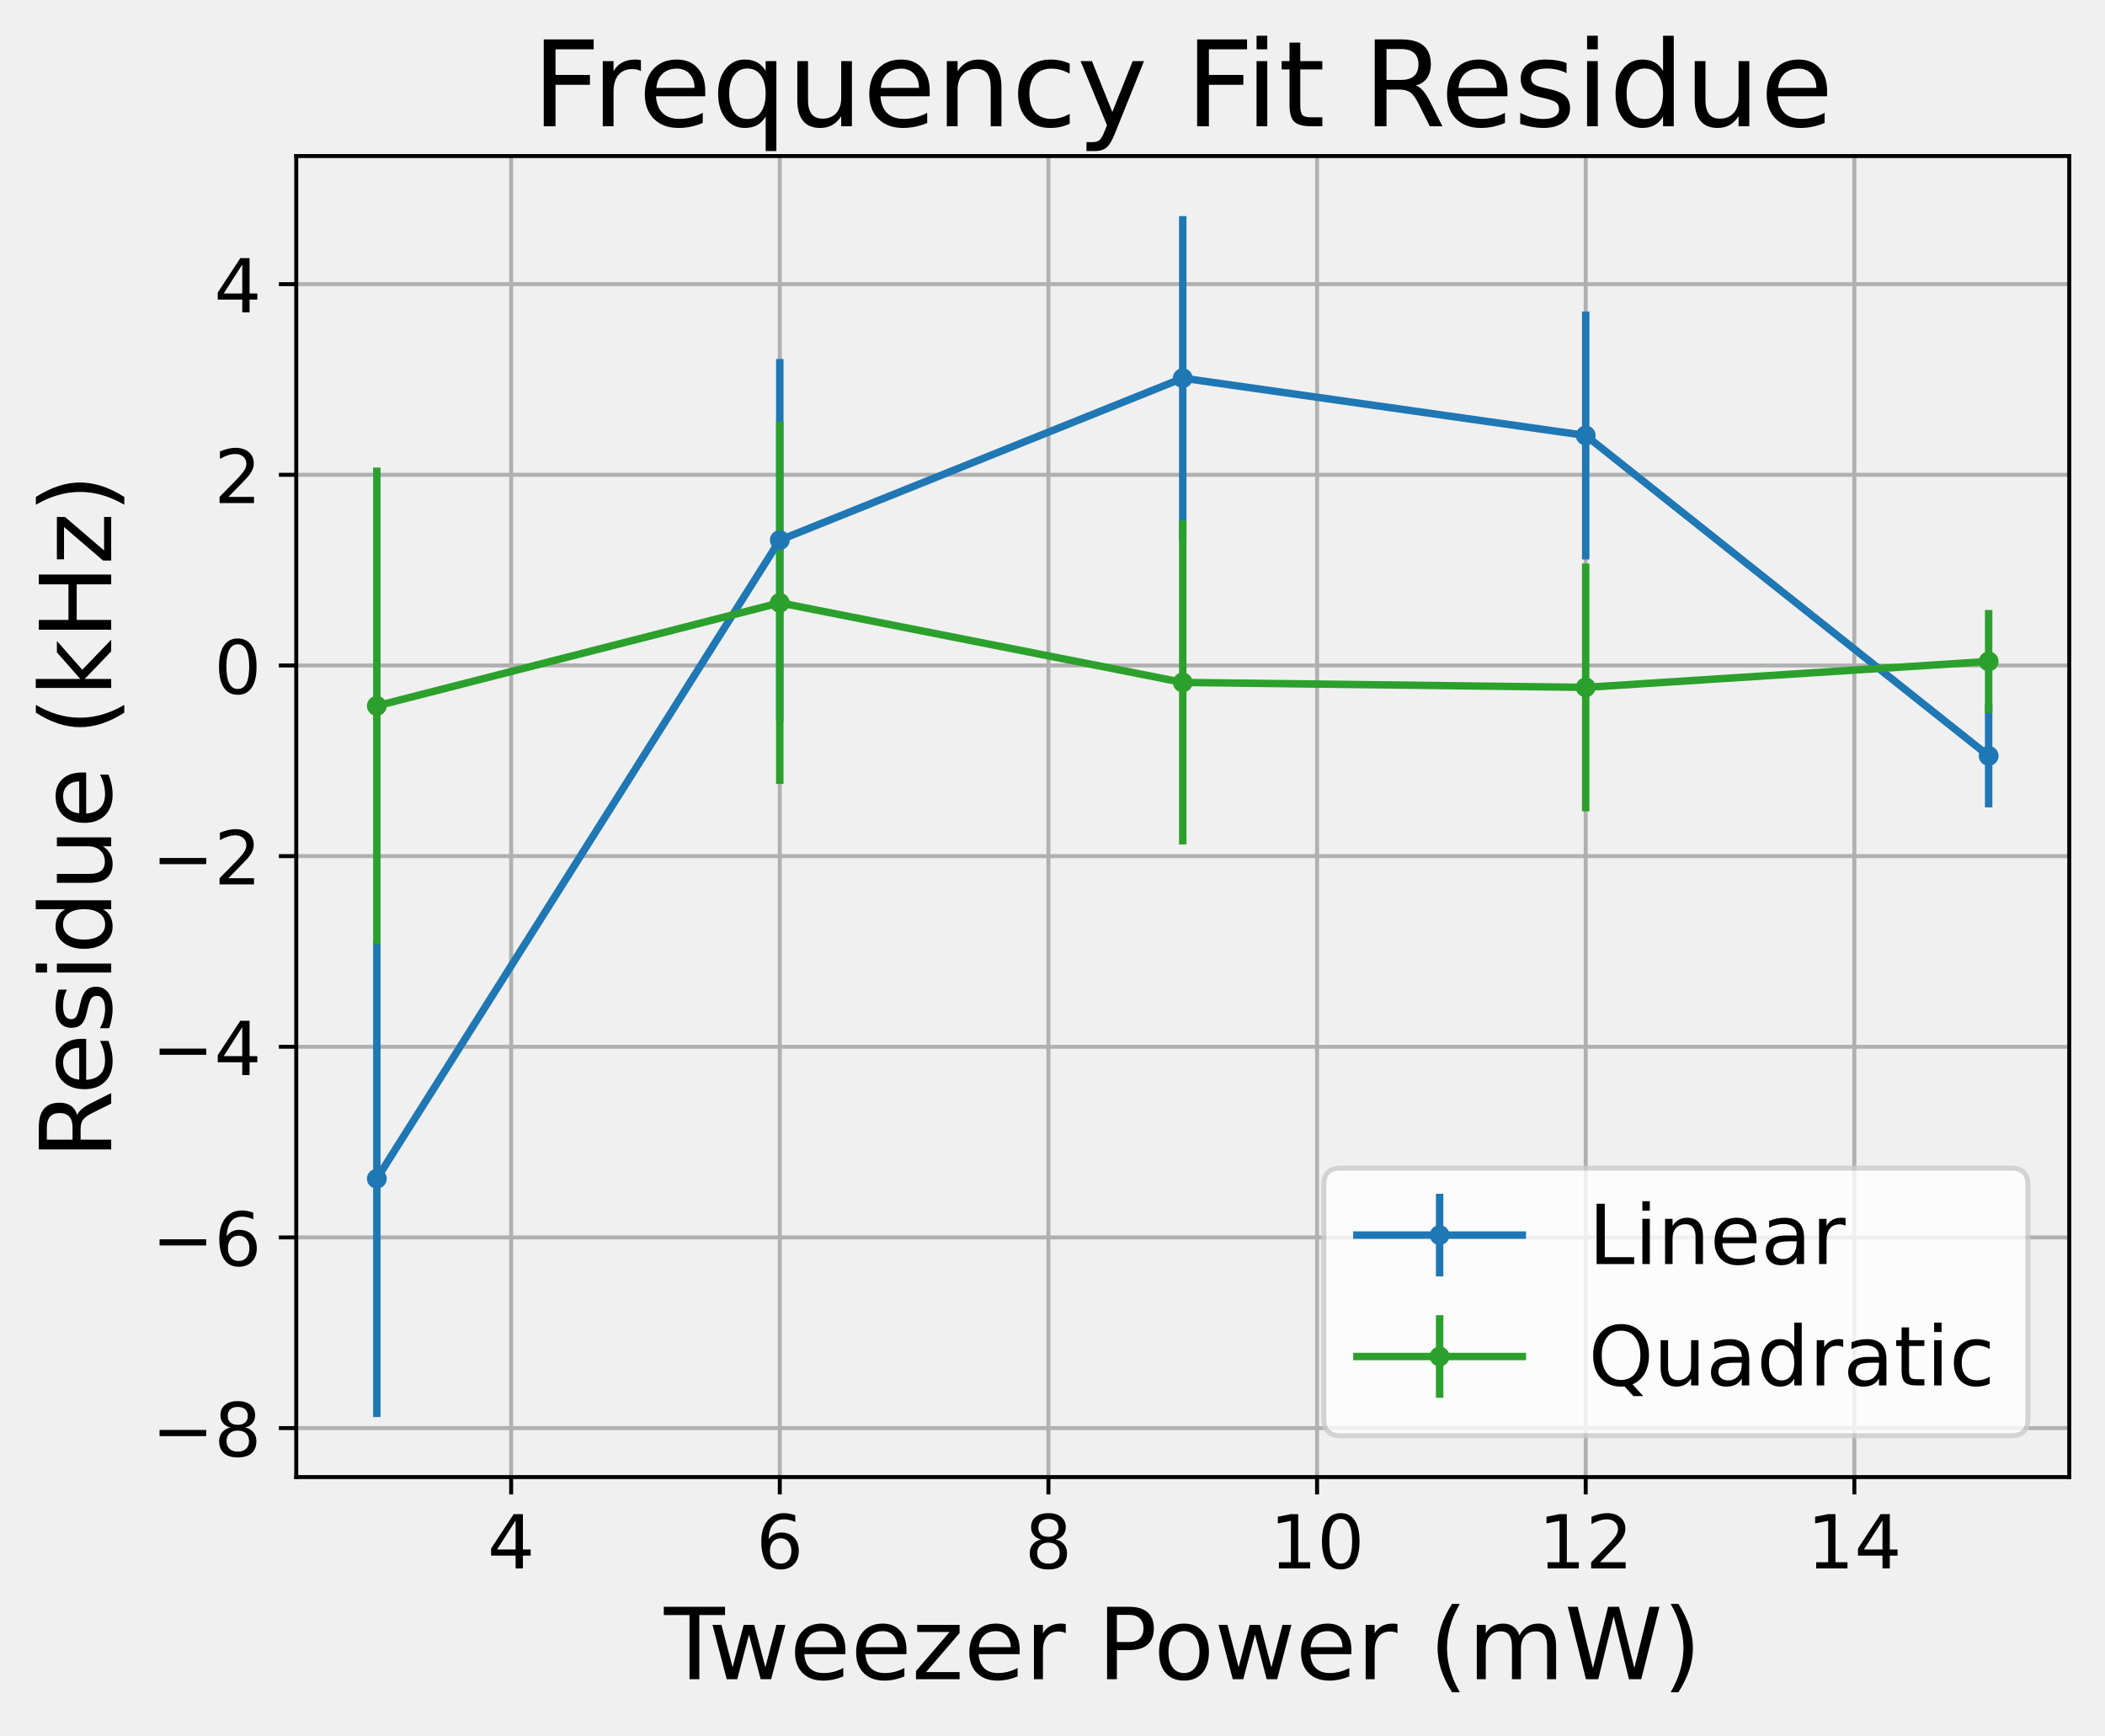
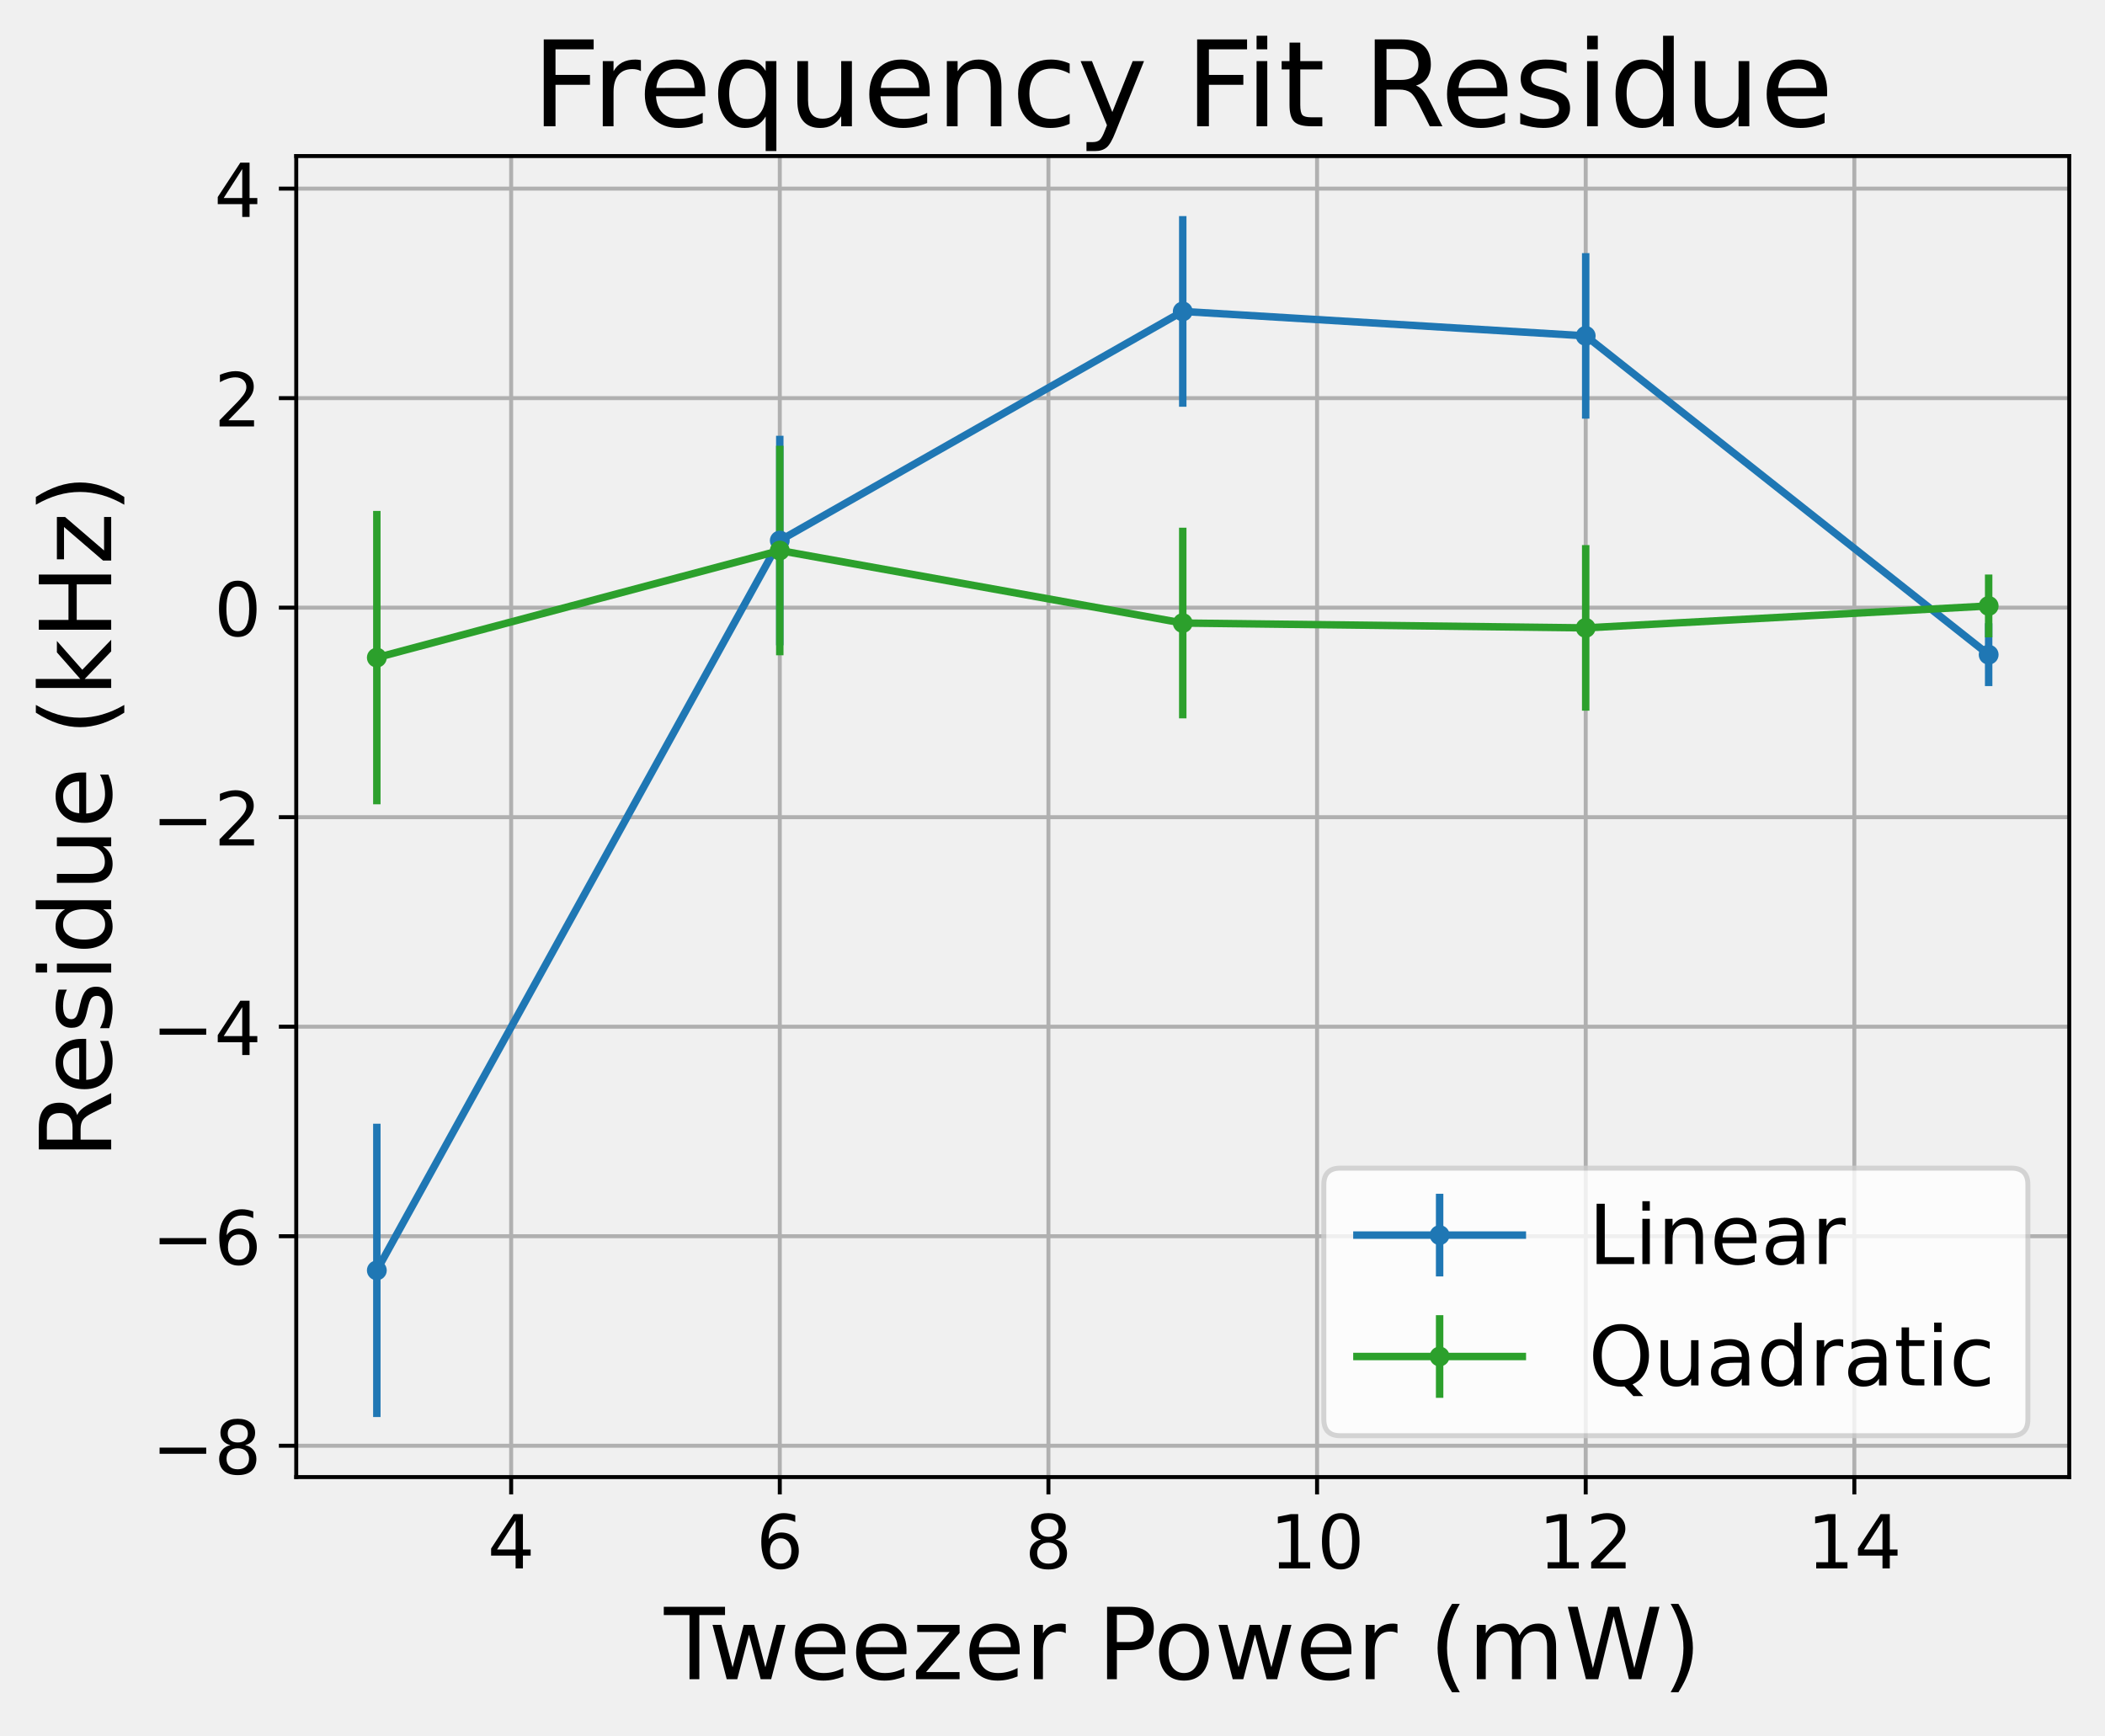
<svg xmlns="http://www.w3.org/2000/svg" xmlns:xlink="http://www.w3.org/1999/xlink" height="349.622pt" version="1.1" viewBox="0 0 423.99 349.622" width="423.99pt">
  <defs>
    <style type="text/css">
*{stroke-linecap:butt;stroke-linejoin:round;}
  </style>
  </defs>
  <g id="figure_1">
    <g id="patch_1">
      <path d="M 0 349.622  L 423.99 349.622  L 423.99 0  L 0 0  z " style="fill:none;" />
    </g>
    <g id="axes_1">
      <g id="patch_2">
        <path d="M 59.67 297.548  L 416.79 297.548  L 416.79 31.436  L 59.67 31.436  z " style="fill:none;" />
      </g>
      <g id="matplotlib.axis_1">
        <g id="xtick_1">
          <g id="line2d_1">
            <path clip-path="url(#p6e5b87767b)" d="M 102.957 297.548  L 102.957 31.436  " style="fill:none;stroke:#b0b0b0;stroke-linecap:square;stroke-width:0.8;" />
          </g>
          <g id="line2d_2">
            <defs>
              <path d="M 0 0  L 0 3.5  " id="m005f0a59be" style="stroke:#000000;stroke-width:0.8;" />
            </defs>
            <g>
              <use style="stroke:#000000;stroke-width:0.8;" x="102.957" xlink:href="#m005f0a59be" y="297.548" />
            </g>
          </g>
          <g id="text_1">
            <defs>
              <path d="M 37.797 64.312  L 12.891 25.391  L 37.797 25.391  z M 35.203 72.906  L 47.609 72.906  L 47.609 25.391  L 58.016 25.391  L 58.016 17.188  L 47.609 17.188  L 47.609 0  L 37.797 0  L 37.797 17.188  L 4.891 17.188  L 4.891 26.703  z " id="DejaVuSans-52" />
            </defs>
            <g transform="translate(98.18493 315.9459)scale(0.15 -0.15)">
              <use xlink:href="#DejaVuSans-52" />
            </g>
          </g>
        </g>
        <g id="xtick_2">
          <g id="line2d_3">
            <path clip-path="url(#p6e5b87767b)" d="M 157.066 297.548  L 157.066 31.436  " style="fill:none;stroke:#b0b0b0;stroke-linecap:square;stroke-width:0.8;" />
          </g>
          <g id="line2d_4">
            <g>
              <use style="stroke:#000000;stroke-width:0.8;" x="157.066" xlink:href="#m005f0a59be" y="297.548" />
            </g>
          </g>
          <g id="text_2">
            <defs>
              <path d="M 33.016 40.375  Q 26.375 40.375 22.484 35.828  Q 18.609 31.297 18.609 23.391  Q 18.609 15.531 22.484 10.953  Q 26.375 6.391 33.016 6.391  Q 39.656 6.391 43.531 10.953  Q 47.406 15.531 47.406 23.391  Q 47.406 31.297 43.531 35.828  Q 39.656 40.375 33.016 40.375  z M 52.594 71.297  L 52.594 62.312  Q 48.875 64.062 45.094 64.984  Q 41.312 65.922 37.594 65.922  Q 27.828 65.922 22.672 59.328  Q 17.531 52.734 16.797 39.406  Q 19.672 43.656 24.016 45.922  Q 28.375 48.188 33.594 48.188  Q 44.578 48.188 50.953 41.516  Q 57.328 34.859 57.328 23.391  Q 57.328 12.156 50.688 5.359  Q 44.047 -1.422 33.016 -1.422  Q 20.359 -1.422 13.672 8.266  Q 6.984 17.969 6.984 36.375  Q 6.984 53.656 15.188 63.938  Q 23.391 74.219 37.203 74.219  Q 40.922 74.219 44.703 73.484  Q 48.484 72.75 52.594 71.297  z " id="DejaVuSans-54" />
            </defs>
            <g transform="translate(152.294 315.9459)scale(0.15 -0.15)">
              <use xlink:href="#DejaVuSans-54" />
            </g>
          </g>
        </g>
        <g id="xtick_3">
          <g id="line2d_5">
            <path clip-path="url(#p6e5b87767b)" d="M 211.175 297.548  L 211.175 31.436  " style="fill:none;stroke:#b0b0b0;stroke-linecap:square;stroke-width:0.8;" />
          </g>
          <g id="line2d_6">
            <g>
              <use style="stroke:#000000;stroke-width:0.8;" x="211.175" xlink:href="#m005f0a59be" y="297.548" />
            </g>
          </g>
          <g id="text_3">
            <defs>
              <path d="M 31.781 34.625  Q 24.75 34.625 20.719 30.859  Q 16.703 27.094 16.703 20.516  Q 16.703 13.922 20.719 10.156  Q 24.75 6.391 31.781 6.391  Q 38.812 6.391 42.859 10.172  Q 46.922 13.969 46.922 20.516  Q 46.922 27.094 42.891 30.859  Q 38.875 34.625 31.781 34.625  z M 21.922 38.812  Q 15.578 40.375 12.031 44.719  Q 8.5 49.078 8.5 55.328  Q 8.5 64.062 14.719 69.141  Q 20.953 74.219 31.781 74.219  Q 42.672 74.219 48.875 69.141  Q 55.078 64.062 55.078 55.328  Q 55.078 49.078 51.531 44.719  Q 48 40.375 41.703 38.812  Q 48.828 37.156 52.797 32.312  Q 56.781 27.484 56.781 20.516  Q 56.781 9.906 50.312 4.234  Q 43.844 -1.422 31.781 -1.422  Q 19.734 -1.422 13.25 4.234  Q 6.781 9.906 6.781 20.516  Q 6.781 27.484 10.781 32.312  Q 14.797 37.156 21.922 38.812  z M 18.312 54.391  Q 18.312 48.734 21.844 45.562  Q 25.391 42.391 31.781 42.391  Q 38.141 42.391 41.719 45.562  Q 45.312 48.734 45.312 54.391  Q 45.312 60.062 41.719 63.234  Q 38.141 66.406 31.781 66.406  Q 25.391 66.406 21.844 63.234  Q 18.312 60.062 18.312 54.391  z " id="DejaVuSans-56" />
            </defs>
            <g transform="translate(206.4031 315.9459)scale(0.15 -0.15)">
              <use xlink:href="#DejaVuSans-56" />
            </g>
          </g>
        </g>
        <g id="xtick_4">
          <g id="line2d_7">
            <path clip-path="url(#p6e5b87767b)" d="M 265.284 297.548  L 265.284 31.436  " style="fill:none;stroke:#b0b0b0;stroke-linecap:square;stroke-width:0.8;" />
          </g>
          <g id="line2d_8">
            <g>
              <use style="stroke:#000000;stroke-width:0.8;" x="265.284" xlink:href="#m005f0a59be" y="297.548" />
            </g>
          </g>
          <g id="text_4">
            <defs>
              <path d="M 12.406 8.297  L 28.516 8.297  L 28.516 63.922  L 10.984 60.406  L 10.984 69.391  L 28.422 72.906  L 38.281 72.906  L 38.281 8.297  L 54.391 8.297  L 54.391 0  L 12.406 0  z " id="DejaVuSans-49" />
              <path d="M 31.781 66.406  Q 24.172 66.406 20.328 58.906  Q 16.5 51.422 16.5 36.375  Q 16.5 21.391 20.328 13.891  Q 24.172 6.391 31.781 6.391  Q 39.453 6.391 43.281 13.891  Q 47.125 21.391 47.125 36.375  Q 47.125 51.422 43.281 58.906  Q 39.453 66.406 31.781 66.406  z M 31.781 74.219  Q 44.047 74.219 50.516 64.516  Q 56.984 54.828 56.984 36.375  Q 56.984 17.969 50.516 8.266  Q 44.047 -1.422 31.781 -1.422  Q 19.531 -1.422 13.062 8.266  Q 6.594 17.969 6.594 36.375  Q 6.594 54.828 13.062 64.516  Q 19.531 74.219 31.781 74.219  z " id="DejaVuSans-48" />
            </defs>
            <g transform="translate(255.7403 315.9459)scale(0.15 -0.15)">
              <use xlink:href="#DejaVuSans-49" />
              <use x="63.623" xlink:href="#DejaVuSans-48" />
            </g>
          </g>
        </g>
        <g id="xtick_5">
          <g id="line2d_9">
            <path clip-path="url(#p6e5b87767b)" d="M 319.393 297.548  L 319.393 31.436  " style="fill:none;stroke:#b0b0b0;stroke-linecap:square;stroke-width:0.8;" />
          </g>
          <g id="line2d_10">
            <g>
              <use style="stroke:#000000;stroke-width:0.8;" x="319.393" xlink:href="#m005f0a59be" y="297.548" />
            </g>
          </g>
          <g id="text_5">
            <defs>
              <path d="M 19.188 8.297  L 53.609 8.297  L 53.609 0  L 7.328 0  L 7.328 8.297  Q 12.938 14.109 22.625 23.891  Q 32.328 33.688 34.812 36.531  Q 39.547 41.844 41.422 45.531  Q 43.312 49.219 43.312 52.781  Q 43.312 58.594 39.234 62.25  Q 35.156 65.922 28.609 65.922  Q 23.969 65.922 18.812 64.312  Q 13.672 62.703 7.812 59.422  L 7.812 69.391  Q 13.766 71.781 18.938 73  Q 24.125 74.219 28.422 74.219  Q 39.75 74.219 46.484 68.547  Q 53.219 62.891 53.219 53.422  Q 53.219 48.922 51.531 44.891  Q 49.859 40.875 45.406 35.406  Q 44.188 33.984 37.641 27.219  Q 31.109 20.453 19.188 8.297  z " id="DejaVuSans-50" />
            </defs>
            <g transform="translate(309.8494 315.9459)scale(0.15 -0.15)">
              <use xlink:href="#DejaVuSans-49" />
              <use x="63.623" xlink:href="#DejaVuSans-50" />
            </g>
          </g>
        </g>
        <g id="xtick_6">
          <g id="line2d_11">
            <path clip-path="url(#p6e5b87767b)" d="M 373.502 297.548  L 373.502 31.436  " style="fill:none;stroke:#b0b0b0;stroke-linecap:square;stroke-width:0.8;" />
          </g>
          <g id="line2d_12">
            <g>
              <use style="stroke:#000000;stroke-width:0.8;" x="373.502" xlink:href="#m005f0a59be" y="297.548" />
            </g>
          </g>
          <g id="text_6">
            <g transform="translate(363.9585 315.9459)scale(0.15 -0.15)">
              <use xlink:href="#DejaVuSans-49" />
              <use x="63.623" xlink:href="#DejaVuSans-52" />
            </g>
          </g>
        </g>
        <g id="text_7">
          <defs>
            <path d="M -0.297 72.906  L 61.375 72.906  L 61.375 64.594  L 35.5 64.594  L 35.5 0  L 25.594 0  L 25.594 64.594  L -0.297 64.594  z " id="DejaVuSans-84" />
            <path d="M 4.203 54.688  L 13.188 54.688  L 24.422 12.016  L 35.594 54.688  L 46.188 54.688  L 57.422 12.016  L 68.609 54.688  L 77.594 54.688  L 63.281 0  L 52.688 0  L 40.922 44.828  L 29.109 0  L 18.5 0  z " id="DejaVuSans-119" />
            <path d="M 56.203 29.594  L 56.203 25.203  L 14.891 25.203  Q 15.484 15.922 20.484 11.062  Q 25.484 6.203 34.422 6.203  Q 39.594 6.203 44.453 7.469  Q 49.312 8.734 54.109 11.281  L 54.109 2.781  Q 49.266 0.734 44.188 -0.344  Q 39.109 -1.422 33.891 -1.422  Q 20.797 -1.422 13.156 6.188  Q 5.516 13.812 5.516 26.812  Q 5.516 40.234 12.766 48.109  Q 20.016 56 32.328 56  Q 43.359 56 49.781 48.891  Q 56.203 41.797 56.203 29.594  z M 47.219 32.234  Q 47.125 39.594 43.094 43.984  Q 39.062 48.391 32.422 48.391  Q 24.906 48.391 20.391 44.141  Q 15.875 39.891 15.188 32.172  z " id="DejaVuSans-101" />
            <path d="M 5.516 54.688  L 48.188 54.688  L 48.188 46.484  L 14.406 7.172  L 48.188 7.172  L 48.188 0  L 4.297 0  L 4.297 8.203  L 38.094 47.516  L 5.516 47.516  z " id="DejaVuSans-122" />
            <path d="M 41.109 46.297  Q 39.594 47.172 37.812 47.578  Q 36.031 48 33.891 48  Q 26.266 48 22.188 43.047  Q 18.109 38.094 18.109 28.812  L 18.109 0  L 9.078 0  L 9.078 54.688  L 18.109 54.688  L 18.109 46.188  Q 20.953 51.172 25.484 53.578  Q 30.031 56 36.531 56  Q 37.453 56 38.578 55.875  Q 39.703 55.766 41.062 55.516  z " id="DejaVuSans-114" />
            <path id="DejaVuSans-32" />
            <path d="M 19.672 64.797  L 19.672 37.406  L 32.078 37.406  Q 38.969 37.406 42.719 40.969  Q 46.484 44.531 46.484 51.125  Q 46.484 57.672 42.719 61.234  Q 38.969 64.797 32.078 64.797  z M 9.812 72.906  L 32.078 72.906  Q 44.344 72.906 50.609 67.359  Q 56.891 61.812 56.891 51.125  Q 56.891 40.328 50.609 34.812  Q 44.344 29.297 32.078 29.297  L 19.672 29.297  L 19.672 0  L 9.812 0  z " id="DejaVuSans-80" />
            <path d="M 30.609 48.391  Q 23.391 48.391 19.188 42.75  Q 14.984 37.109 14.984 27.297  Q 14.984 17.484 19.156 11.844  Q 23.344 6.203 30.609 6.203  Q 37.797 6.203 41.984 11.859  Q 46.188 17.531 46.188 27.297  Q 46.188 37.016 41.984 42.703  Q 37.797 48.391 30.609 48.391  z M 30.609 56  Q 42.328 56 49.016 48.375  Q 55.719 40.766 55.719 27.297  Q 55.719 13.875 49.016 6.219  Q 42.328 -1.422 30.609 -1.422  Q 18.844 -1.422 12.172 6.219  Q 5.516 13.875 5.516 27.297  Q 5.516 40.766 12.172 48.375  Q 18.844 56 30.609 56  z " id="DejaVuSans-111" />
            <path d="M 31 75.875  Q 24.469 64.656 21.281 53.656  Q 18.109 42.672 18.109 31.391  Q 18.109 20.125 21.312 9.062  Q 24.516 -2 31 -13.188  L 23.188 -13.188  Q 15.875 -1.703 12.234 9.375  Q 8.594 20.453 8.594 31.391  Q 8.594 42.281 12.203 53.312  Q 15.828 64.359 23.188 75.875  z " id="DejaVuSans-40" />
            <path d="M 52 44.188  Q 55.375 50.25 60.062 53.125  Q 64.75 56 71.094 56  Q 79.641 56 84.281 50.016  Q 88.922 44.047 88.922 33.016  L 88.922 0  L 79.891 0  L 79.891 32.719  Q 79.891 40.578 77.094 44.375  Q 74.312 48.188 68.609 48.188  Q 61.625 48.188 57.562 43.547  Q 53.516 38.922 53.516 30.906  L 53.516 0  L 44.484 0  L 44.484 32.719  Q 44.484 40.625 41.703 44.406  Q 38.922 48.188 33.109 48.188  Q 26.219 48.188 22.156 43.531  Q 18.109 38.875 18.109 30.906  L 18.109 0  L 9.078 0  L 9.078 54.688  L 18.109 54.688  L 18.109 46.188  Q 21.188 51.219 25.484 53.609  Q 29.781 56 35.688 56  Q 41.656 56 45.828 52.969  Q 50 49.953 52 44.188  z " id="DejaVuSans-109" />
            <path d="M 3.328 72.906  L 13.281 72.906  L 28.609 11.281  L 43.891 72.906  L 54.984 72.906  L 70.312 11.281  L 85.594 72.906  L 95.609 72.906  L 77.297 0  L 64.891 0  L 49.516 63.281  L 33.984 0  L 21.578 0  z " id="DejaVuSans-87" />
            <path d="M 8.016 75.875  L 15.828 75.875  Q 23.141 64.359 26.781 53.312  Q 30.422 42.281 30.422 31.391  Q 30.422 20.453 26.781 9.375  Q 23.141 -1.703 15.828 -13.188  L 8.016 -13.188  Q 14.5 -2 17.703 9.062  Q 20.906 20.125 20.906 31.391  Q 20.906 42.672 17.703 53.656  Q 14.5 64.656 8.016 75.875  z " id="DejaVuSans-41" />
          </defs>
          <g transform="translate(133.7592 338.2623)scale(0.2 -0.2)">
            <use xlink:href="#DejaVuSans-84" />
            <use x="44.584" xlink:href="#DejaVuSans-119" />
            <use x="126.371" xlink:href="#DejaVuSans-101" />
            <use x="187.895" xlink:href="#DejaVuSans-101" />
            <use x="249.418" xlink:href="#DejaVuSans-122" />
            <use x="301.908" xlink:href="#DejaVuSans-101" />
            <use x="363.432" xlink:href="#DejaVuSans-114" />
            <use x="404.545" xlink:href="#DejaVuSans-32" />
            <use x="436.332" xlink:href="#DejaVuSans-80" />
            <use x="493.01" xlink:href="#DejaVuSans-111" />
            <use x="554.191" xlink:href="#DejaVuSans-119" />
            <use x="635.979" xlink:href="#DejaVuSans-101" />
            <use x="697.502" xlink:href="#DejaVuSans-114" />
            <use x="738.615" xlink:href="#DejaVuSans-32" />
            <use x="770.402" xlink:href="#DejaVuSans-40" />
            <use x="809.416" xlink:href="#DejaVuSans-109" />
            <use x="906.828" xlink:href="#DejaVuSans-87" />
            <use x="1005.705" xlink:href="#DejaVuSans-41" />
          </g>
        </g>
      </g>
      <g id="matplotlib.axis_2">
        <g id="ytick_1">
          <g id="line2d_13">
-             <path clip-path="url(#p6e5b87767b)" d="M 59.67 287.68  L 416.79 287.68  " style="fill:none;stroke:#b0b0b0;stroke-linecap:square;stroke-width:0.8;" />
+             <path clip-path="url(#p6e5b87767b)" d="M 59.67 291.239  L 416.79 291.239  " style="fill:none;stroke:#b0b0b0;stroke-linecap:square;stroke-width:0.8;" />
          </g>
          <g id="line2d_14">
            <defs>
              <path d="M 0 0  L -3.5 0  " id="mc3ce260a5b" style="stroke:#000000;stroke-width:0.8;" />
            </defs>
            <g>
-               <use style="stroke:#000000;stroke-width:0.8;" x="59.67" xlink:href="#mc3ce260a5b" y="287.68" />
+               <use style="stroke:#000000;stroke-width:0.8;" x="59.67" xlink:href="#mc3ce260a5b" y="291.239" />
            </g>
          </g>
          <g id="text_8">
            <defs>
              <path d="M 10.594 35.5  L 73.188 35.5  L 73.188 27.203  L 10.594 27.203  z " id="DejaVuSans-8722" />
            </defs>
-             <g transform="translate(30.55625 293.3789)scale(0.15 -0.15)">
+             <g transform="translate(30.55625 296.9382)scale(0.15 -0.15)">
              <use xlink:href="#DejaVuSans-8722" />
              <use x="83.789" xlink:href="#DejaVuSans-56" />
            </g>
          </g>
        </g>
        <g id="ytick_2">
          <g id="line2d_15">
-             <path clip-path="url(#p6e5b87767b)" d="M 59.67 249.273  L 416.79 249.273  " style="fill:none;stroke:#b0b0b0;stroke-linecap:square;stroke-width:0.8;" />
+             <path clip-path="url(#p6e5b87767b)" d="M 59.67 249.032  L 416.79 249.032  " style="fill:none;stroke:#b0b0b0;stroke-linecap:square;stroke-width:0.8;" />
          </g>
          <g id="line2d_16">
            <g>
-               <use style="stroke:#000000;stroke-width:0.8;" x="59.67" xlink:href="#mc3ce260a5b" y="249.273" />
+               <use style="stroke:#000000;stroke-width:0.8;" x="59.67" xlink:href="#mc3ce260a5b" y="249.032" />
            </g>
          </g>
          <g id="text_9">
-             <g transform="translate(30.55625 254.9716)scale(0.15 -0.15)">
+             <g transform="translate(30.55625 254.7313)scale(0.15 -0.15)">
              <use xlink:href="#DejaVuSans-8722" />
              <use x="83.789" xlink:href="#DejaVuSans-54" />
            </g>
          </g>
        </g>
        <g id="ytick_3">
          <g id="line2d_17">
-             <path clip-path="url(#p6e5b87767b)" d="M 59.67 210.865  L 416.79 210.865  " style="fill:none;stroke:#b0b0b0;stroke-linecap:square;stroke-width:0.8;" />
+             <path clip-path="url(#p6e5b87767b)" d="M 59.67 206.826  L 416.79 206.826  " style="fill:none;stroke:#b0b0b0;stroke-linecap:square;stroke-width:0.8;" />
          </g>
          <g id="line2d_18">
            <g>
-               <use style="stroke:#000000;stroke-width:0.8;" x="59.67" xlink:href="#mc3ce260a5b" y="210.865" />
+               <use style="stroke:#000000;stroke-width:0.8;" x="59.67" xlink:href="#mc3ce260a5b" y="206.826" />
            </g>
          </g>
          <g id="text_10">
-             <g transform="translate(30.55625 216.5643)scale(0.15 -0.15)">
+             <g transform="translate(30.55625 212.5245)scale(0.15 -0.15)">
              <use xlink:href="#DejaVuSans-8722" />
              <use x="83.789" xlink:href="#DejaVuSans-52" />
            </g>
          </g>
        </g>
        <g id="ytick_4">
          <g id="line2d_19">
-             <path clip-path="url(#p6e5b87767b)" d="M 59.67 172.458  L 416.79 172.458  " style="fill:none;stroke:#b0b0b0;stroke-linecap:square;stroke-width:0.8;" />
+             <path clip-path="url(#p6e5b87767b)" d="M 59.67 164.619  L 416.79 164.619  " style="fill:none;stroke:#b0b0b0;stroke-linecap:square;stroke-width:0.8;" />
          </g>
          <g id="line2d_20">
            <g>
-               <use style="stroke:#000000;stroke-width:0.8;" x="59.67" xlink:href="#mc3ce260a5b" y="172.458" />
+               <use style="stroke:#000000;stroke-width:0.8;" x="59.67" xlink:href="#mc3ce260a5b" y="164.619" />
            </g>
          </g>
          <g id="text_11">
-             <g transform="translate(30.55625 178.157)scale(0.15 -0.15)">
+             <g transform="translate(30.55625 170.3176)scale(0.15 -0.15)">
              <use xlink:href="#DejaVuSans-8722" />
              <use x="83.789" xlink:href="#DejaVuSans-50" />
            </g>
          </g>
        </g>
        <g id="ytick_5">
          <g id="line2d_21">
-             <path clip-path="url(#p6e5b87767b)" d="M 59.67 134.051  L 416.79 134.051  " style="fill:none;stroke:#b0b0b0;stroke-linecap:square;stroke-width:0.8;" />
+             <path clip-path="url(#p6e5b87767b)" d="M 59.67 122.412  L 416.79 122.412  " style="fill:none;stroke:#b0b0b0;stroke-linecap:square;stroke-width:0.8;" />
          </g>
          <g id="line2d_22">
            <g>
-               <use style="stroke:#000000;stroke-width:0.8;" x="59.67" xlink:href="#mc3ce260a5b" y="134.051" />
+               <use style="stroke:#000000;stroke-width:0.8;" x="59.67" xlink:href="#mc3ce260a5b" y="122.412" />
            </g>
          </g>
          <g id="text_12">
-             <g transform="translate(43.12578 139.7497)scale(0.15 -0.15)">
+             <g transform="translate(43.12578 128.1107)scale(0.15 -0.15)">
              <use xlink:href="#DejaVuSans-48" />
            </g>
          </g>
        </g>
        <g id="ytick_6">
          <g id="line2d_23">
-             <path clip-path="url(#p6e5b87767b)" d="M 59.67 95.644  L 416.79 95.644  " style="fill:none;stroke:#b0b0b0;stroke-linecap:square;stroke-width:0.8;" />
+             <path clip-path="url(#p6e5b87767b)" d="M 59.67 80.205  L 416.79 80.205  " style="fill:none;stroke:#b0b0b0;stroke-linecap:square;stroke-width:0.8;" />
          </g>
          <g id="line2d_24">
            <g>
-               <use style="stroke:#000000;stroke-width:0.8;" x="59.67" xlink:href="#mc3ce260a5b" y="95.644" />
+               <use style="stroke:#000000;stroke-width:0.8;" x="59.67" xlink:href="#mc3ce260a5b" y="80.205" />
            </g>
          </g>
          <g id="text_13">
-             <g transform="translate(43.12578 101.3425)scale(0.15 -0.15)">
+             <g transform="translate(43.12578 85.90385)scale(0.15 -0.15)">
              <use xlink:href="#DejaVuSans-50" />
            </g>
          </g>
        </g>
        <g id="ytick_7">
          <g id="line2d_25">
-             <path clip-path="url(#p6e5b87767b)" d="M 59.67 57.236  L 416.79 57.236  " style="fill:none;stroke:#b0b0b0;stroke-linecap:square;stroke-width:0.8;" />
+             <path clip-path="url(#p6e5b87767b)" d="M 59.67 37.998  L 416.79 37.998  " style="fill:none;stroke:#b0b0b0;stroke-linecap:square;stroke-width:0.8;" />
          </g>
          <g id="line2d_26">
            <g>
-               <use style="stroke:#000000;stroke-width:0.8;" x="59.67" xlink:href="#mc3ce260a5b" y="57.236" />
+               <use style="stroke:#000000;stroke-width:0.8;" x="59.67" xlink:href="#mc3ce260a5b" y="37.998" />
            </g>
          </g>
          <g id="text_14">
-             <g transform="translate(43.12578 62.9352)scale(0.15 -0.15)">
+             <g transform="translate(43.12578 43.69698)scale(0.15 -0.15)">
              <use xlink:href="#DejaVuSans-52" />
            </g>
          </g>
        </g>
        <g id="text_15">
          <defs>
            <path d="M 44.391 34.188  Q 47.562 33.109 50.562 29.594  Q 53.562 26.078 56.594 19.922  L 66.609 0  L 56 0  L 46.688 18.703  Q 43.062 26.031 39.672 28.422  Q 36.281 30.812 30.422 30.812  L 19.672 30.812  L 19.672 0  L 9.812 0  L 9.812 72.906  L 32.078 72.906  Q 44.578 72.906 50.734 67.672  Q 56.891 62.453 56.891 51.906  Q 56.891 45.016 53.688 40.469  Q 50.484 35.938 44.391 34.188  z M 19.672 64.797  L 19.672 38.922  L 32.078 38.922  Q 39.203 38.922 42.844 42.219  Q 46.484 45.516 46.484 51.906  Q 46.484 58.297 42.844 61.547  Q 39.203 64.797 32.078 64.797  z " id="DejaVuSans-82" />
            <path d="M 44.281 53.078  L 44.281 44.578  Q 40.484 46.531 36.375 47.5  Q 32.281 48.484 27.875 48.484  Q 21.188 48.484 17.844 46.438  Q 14.5 44.391 14.5 40.281  Q 14.5 37.156 16.891 35.375  Q 19.281 33.594 26.516 31.984  L 29.594 31.297  Q 39.156 29.25 43.188 25.516  Q 47.219 21.781 47.219 15.094  Q 47.219 7.469 41.188 3.016  Q 35.156 -1.422 24.609 -1.422  Q 20.219 -1.422 15.453 -0.562  Q 10.688 0.297 5.422 2  L 5.422 11.281  Q 10.406 8.688 15.234 7.391  Q 20.062 6.109 24.812 6.109  Q 31.156 6.109 34.562 8.281  Q 37.984 10.453 37.984 14.406  Q 37.984 18.062 35.516 20.016  Q 33.062 21.969 24.703 23.781  L 21.578 24.516  Q 13.234 26.266 9.516 29.906  Q 5.812 33.547 5.812 39.891  Q 5.812 47.609 11.281 51.797  Q 16.75 56 26.812 56  Q 31.781 56 36.172 55.266  Q 40.578 54.547 44.281 53.078  z " id="DejaVuSans-115" />
            <path d="M 9.422 54.688  L 18.406 54.688  L 18.406 0  L 9.422 0  z M 9.422 75.984  L 18.406 75.984  L 18.406 64.594  L 9.422 64.594  z " id="DejaVuSans-105" />
            <path d="M 45.406 46.391  L 45.406 75.984  L 54.391 75.984  L 54.391 0  L 45.406 0  L 45.406 8.203  Q 42.578 3.328 38.25 0.953  Q 33.938 -1.422 27.875 -1.422  Q 17.969 -1.422 11.734 6.484  Q 5.516 14.406 5.516 27.297  Q 5.516 40.188 11.734 48.094  Q 17.969 56 27.875 56  Q 33.938 56 38.25 53.625  Q 42.578 51.266 45.406 46.391  z M 14.797 27.297  Q 14.797 17.391 18.875 11.75  Q 22.953 6.109 30.078 6.109  Q 37.203 6.109 41.297 11.75  Q 45.406 17.391 45.406 27.297  Q 45.406 37.203 41.297 42.844  Q 37.203 48.484 30.078 48.484  Q 22.953 48.484 18.875 42.844  Q 14.797 37.203 14.797 27.297  z " id="DejaVuSans-100" />
            <path d="M 8.5 21.578  L 8.5 54.688  L 17.484 54.688  L 17.484 21.922  Q 17.484 14.156 20.5 10.266  Q 23.531 6.391 29.594 6.391  Q 36.859 6.391 41.078 11.031  Q 45.312 15.672 45.312 23.688  L 45.312 54.688  L 54.297 54.688  L 54.297 0  L 45.312 0  L 45.312 8.406  Q 42.047 3.422 37.719 1  Q 33.406 -1.422 27.688 -1.422  Q 18.266 -1.422 13.375 4.438  Q 8.5 10.297 8.5 21.578  z M 31.109 56  z " id="DejaVuSans-117" />
            <path d="M 9.078 75.984  L 18.109 75.984  L 18.109 31.109  L 44.922 54.688  L 56.391 54.688  L 27.391 29.109  L 57.625 0  L 45.906 0  L 18.109 26.703  L 18.109 0  L 9.078 0  z " id="DejaVuSans-107" />
            <path d="M 9.812 72.906  L 19.672 72.906  L 19.672 43.016  L 55.516 43.016  L 55.516 72.906  L 65.375 72.906  L 65.375 0  L 55.516 0  L 55.516 34.719  L 19.672 34.719  L 19.672 0  L 9.812 0  z " id="DejaVuSans-72" />
          </defs>
          <g transform="translate(22.39688 233.511)rotate(-90)scale(0.2 -0.2)">
            <use xlink:href="#DejaVuSans-82" />
            <use x="64.982" xlink:href="#DejaVuSans-101" />
            <use x="126.506" xlink:href="#DejaVuSans-115" />
            <use x="178.605" xlink:href="#DejaVuSans-105" />
            <use x="206.389" xlink:href="#DejaVuSans-100" />
            <use x="269.865" xlink:href="#DejaVuSans-117" />
            <use x="333.244" xlink:href="#DejaVuSans-101" />
            <use x="394.768" xlink:href="#DejaVuSans-32" />
            <use x="426.555" xlink:href="#DejaVuSans-40" />
            <use x="465.568" xlink:href="#DejaVuSans-107" />
            <use x="523.479" xlink:href="#DejaVuSans-72" />
            <use x="598.674" xlink:href="#DejaVuSans-122" />
            <use x="651.164" xlink:href="#DejaVuSans-41" />
          </g>
        </g>
      </g>
      <g id="LineCollection_1">
-         <path clip-path="url(#p6e5b87767b)" d="M 400.557 162.641  L 400.557 141.901  " style="fill:none;stroke:#1f77b4;stroke-width:1.5;" />
-         <path clip-path="url(#p6e5b87767b)" d="M 319.393 112.688  L 319.393 62.759  " style="fill:none;stroke:#1f77b4;stroke-width:1.5;" />
-         <path clip-path="url(#p6e5b87767b)" d="M 238.23 108.825  L 238.23 43.532  " style="fill:none;stroke:#1f77b4;stroke-width:1.5;" />
-         <path clip-path="url(#p6e5b87767b)" d="M 157.066 145.289  L 157.066 72.315  " style="fill:none;stroke:#1f77b4;stroke-width:1.5;" />
-         <path clip-path="url(#p6e5b87767b)" d="M 75.902 285.452  L 75.902 189.434  " style="fill:none;stroke:#1f77b4;stroke-width:1.5;" />
+         <path clip-path="url(#p6e5b87767b)" d="M 400.557 138.212  L 400.557 125.55  " style="fill:none;stroke:#1f77b4;stroke-width:1.5;" />
+         <path clip-path="url(#p6e5b87767b)" d="M 319.393 84.33  L 319.393 50.987  " style="fill:none;stroke:#1f77b4;stroke-width:1.5;" />
+         <path clip-path="url(#p6e5b87767b)" d="M 238.23 81.941  L 238.23 43.532  " style="fill:none;stroke:#1f77b4;stroke-width:1.5;" />
+         <path clip-path="url(#p6e5b87767b)" d="M 157.066 129.988  L 157.066 87.781  " style="fill:none;stroke:#1f77b4;stroke-width:1.5;" />
+         <path clip-path="url(#p6e5b87767b)" d="M 75.902 285.452  L 75.902 226.363  " style="fill:none;stroke:#1f77b4;stroke-width:1.5;" />
      </g>
      <g id="LineCollection_2">
-         <path clip-path="url(#p6e5b87767b)" d="M 400.557 143.613  L 400.557 122.873  " style="fill:none;stroke:#2ca02c;stroke-width:1.5;" />
-         <path clip-path="url(#p6e5b87767b)" d="M 319.393 163.431  L 319.393 113.502  " style="fill:none;stroke:#2ca02c;stroke-width:1.5;" />
-         <path clip-path="url(#p6e5b87767b)" d="M 238.23 170.12  L 238.23 104.828  " style="fill:none;stroke:#2ca02c;stroke-width:1.5;" />
-         <path clip-path="url(#p6e5b87767b)" d="M 157.066 157.92  L 157.066 84.946  " style="fill:none;stroke:#2ca02c;stroke-width:1.5;" />
-         <path clip-path="url(#p6e5b87767b)" d="M 75.902 190.202  L 75.902 94.184  " style="fill:none;stroke:#2ca02c;stroke-width:1.5;" />
+         <path clip-path="url(#p6e5b87767b)" d="M 400.557 128.393  L 400.557 115.731  " style="fill:none;stroke:#2ca02c;stroke-width:1.5;" />
+         <path clip-path="url(#p6e5b87767b)" d="M 319.393 143.156  L 319.393 109.813  " style="fill:none;stroke:#2ca02c;stroke-width:1.5;" />
+         <path clip-path="url(#p6e5b87767b)" d="M 238.23 144.712  L 238.23 106.304  " style="fill:none;stroke:#2ca02c;stroke-width:1.5;" />
+         <path clip-path="url(#p6e5b87767b)" d="M 157.066 132.005  L 157.066 89.798  " style="fill:none;stroke:#2ca02c;stroke-width:1.5;" />
+         <path clip-path="url(#p6e5b87767b)" d="M 75.902 162.015  L 75.902 102.926  " style="fill:none;stroke:#2ca02c;stroke-width:1.5;" />
      </g>
      <g id="line2d_27">
-         <path clip-path="url(#p6e5b87767b)" d="M 400.557 152.271  L 319.393 87.724  L 238.23 76.178  L 157.066 108.802  L 75.902 237.443  " style="fill:none;stroke:#1f77b4;stroke-linecap:square;stroke-width:1.5;" />
+         <path clip-path="url(#p6e5b87767b)" d="M 400.557 131.881  L 319.393 67.658  L 238.23 62.736  L 157.066 108.885  L 75.902 255.907  " style="fill:none;stroke:#1f77b4;stroke-linecap:square;stroke-width:1.5;" />
        <defs>
          <path d="M 0 1.5  C 0.398 1.5 0.779 1.342 1.061 1.061  C 1.342 0.779 1.5 0.398 1.5 0  C 1.5 -0.398 1.342 -0.779 1.061 -1.061  C 0.779 -1.342 0.398 -1.5 0 -1.5  C -0.398 -1.5 -0.779 -1.342 -1.061 -1.061  C -1.342 -0.779 -1.5 -0.398 -1.5 0  C -1.5 0.398 -1.342 0.779 -1.061 1.061  C -0.779 1.342 -0.398 1.5 0 1.5  z " id="mb8bc26594a" style="stroke:#1f77b4;" />
        </defs>
        <g clip-path="url(#p6e5b87767b)">
-           <use style="fill:#1f77b4;stroke:#1f77b4;" x="400.557" xlink:href="#mb8bc26594a" y="152.271" />
-           <use style="fill:#1f77b4;stroke:#1f77b4;" x="319.393" xlink:href="#mb8bc26594a" y="87.724" />
-           <use style="fill:#1f77b4;stroke:#1f77b4;" x="238.23" xlink:href="#mb8bc26594a" y="76.178" />
-           <use style="fill:#1f77b4;stroke:#1f77b4;" x="157.066" xlink:href="#mb8bc26594a" y="108.802" />
-           <use style="fill:#1f77b4;stroke:#1f77b4;" x="75.902" xlink:href="#mb8bc26594a" y="237.443" />
+           <use style="fill:#1f77b4;stroke:#1f77b4;" x="400.557" xlink:href="#mb8bc26594a" y="131.881" />
+           <use style="fill:#1f77b4;stroke:#1f77b4;" x="319.393" xlink:href="#mb8bc26594a" y="67.658" />
+           <use style="fill:#1f77b4;stroke:#1f77b4;" x="238.23" xlink:href="#mb8bc26594a" y="62.736" />
+           <use style="fill:#1f77b4;stroke:#1f77b4;" x="157.066" xlink:href="#mb8bc26594a" y="108.885" />
+           <use style="fill:#1f77b4;stroke:#1f77b4;" x="75.902" xlink:href="#mb8bc26594a" y="255.907" />
        </g>
      </g>
      <g id="line2d_28">
-         <path clip-path="url(#p6e5b87767b)" d="M 400.557 133.243  L 319.393 138.466  L 238.23 137.474  L 157.066 121.433  L 75.902 142.193  " style="fill:none;stroke:#2ca02c;stroke-linecap:square;stroke-width:1.5;" />
+         <path clip-path="url(#p6e5b87767b)" d="M 400.557 122.062  L 319.393 126.484  L 238.23 125.508  L 157.066 110.902  L 75.902 132.471  " style="fill:none;stroke:#2ca02c;stroke-linecap:square;stroke-width:1.5;" />
        <defs>
          <path d="M 0 1.5  C 0.398 1.5 0.779 1.342 1.061 1.061  C 1.342 0.779 1.5 0.398 1.5 0  C 1.5 -0.398 1.342 -0.779 1.061 -1.061  C 0.779 -1.342 0.398 -1.5 0 -1.5  C -0.398 -1.5 -0.779 -1.342 -1.061 -1.061  C -1.342 -0.779 -1.5 -0.398 -1.5 0  C -1.5 0.398 -1.342 0.779 -1.061 1.061  C -0.779 1.342 -0.398 1.5 0 1.5  z " id="m92edfcde95" style="stroke:#2ca02c;" />
        </defs>
        <g clip-path="url(#p6e5b87767b)">
-           <use style="fill:#2ca02c;stroke:#2ca02c;" x="400.557" xlink:href="#m92edfcde95" y="133.243" />
-           <use style="fill:#2ca02c;stroke:#2ca02c;" x="319.393" xlink:href="#m92edfcde95" y="138.466" />
-           <use style="fill:#2ca02c;stroke:#2ca02c;" x="238.23" xlink:href="#m92edfcde95" y="137.474" />
-           <use style="fill:#2ca02c;stroke:#2ca02c;" x="157.066" xlink:href="#m92edfcde95" y="121.433" />
-           <use style="fill:#2ca02c;stroke:#2ca02c;" x="75.902" xlink:href="#m92edfcde95" y="142.193" />
+           <use style="fill:#2ca02c;stroke:#2ca02c;" x="400.557" xlink:href="#m92edfcde95" y="122.062" />
+           <use style="fill:#2ca02c;stroke:#2ca02c;" x="319.393" xlink:href="#m92edfcde95" y="126.484" />
+           <use style="fill:#2ca02c;stroke:#2ca02c;" x="238.23" xlink:href="#m92edfcde95" y="125.508" />
+           <use style="fill:#2ca02c;stroke:#2ca02c;" x="157.066" xlink:href="#m92edfcde95" y="110.902" />
+           <use style="fill:#2ca02c;stroke:#2ca02c;" x="75.902" xlink:href="#m92edfcde95" y="132.471" />
        </g>
      </g>
      <g id="patch_3">
        <path d="M 59.67 297.548  L 59.67 31.436  " style="fill:none;stroke:#000000;stroke-linecap:square;stroke-linejoin:miter;stroke-width:0.8;" />
      </g>
      <g id="patch_4">
        <path d="M 416.79 297.548  L 416.79 31.436  " style="fill:none;stroke:#000000;stroke-linecap:square;stroke-linejoin:miter;stroke-width:0.8;" />
      </g>
      <g id="patch_5">
        <path d="M 59.67 297.548  L 416.79 297.548  " style="fill:none;stroke:#000000;stroke-linecap:square;stroke-linejoin:miter;stroke-width:0.8;" />
      </g>
      <g id="patch_6">
        <path d="M 59.67 31.436  L 416.79 31.436  " style="fill:none;stroke:#000000;stroke-linecap:square;stroke-linejoin:miter;stroke-width:0.8;" />
      </g>
      <g id="text_16">
        <defs>
          <path d="M 9.812 72.906  L 51.703 72.906  L 51.703 64.594  L 19.672 64.594  L 19.672 43.109  L 48.578 43.109  L 48.578 34.812  L 19.672 34.812  L 19.672 0  L 9.812 0  z " id="DejaVuSans-70" />
          <path d="M 14.797 27.297  Q 14.797 17.391 18.875 11.75  Q 22.953 6.109 30.078 6.109  Q 37.203 6.109 41.297 11.75  Q 45.406 17.391 45.406 27.297  Q 45.406 37.203 41.297 42.844  Q 37.203 48.484 30.078 48.484  Q 22.953 48.484 18.875 42.844  Q 14.797 37.203 14.797 27.297  z M 45.406 8.203  Q 42.578 3.328 38.25 0.953  Q 33.938 -1.422 27.875 -1.422  Q 17.969 -1.422 11.734 6.484  Q 5.516 14.406 5.516 27.297  Q 5.516 40.188 11.734 48.094  Q 17.969 56 27.875 56  Q 33.938 56 38.25 53.625  Q 42.578 51.266 45.406 46.391  L 45.406 54.688  L 54.391 54.688  L 54.391 -20.797  L 45.406 -20.797  z " id="DejaVuSans-113" />
          <path d="M 54.891 33.016  L 54.891 0  L 45.906 0  L 45.906 32.719  Q 45.906 40.484 42.875 44.328  Q 39.844 48.188 33.797 48.188  Q 26.516 48.188 22.312 43.547  Q 18.109 38.922 18.109 30.906  L 18.109 0  L 9.078 0  L 9.078 54.688  L 18.109 54.688  L 18.109 46.188  Q 21.344 51.125 25.703 53.562  Q 30.078 56 35.797 56  Q 45.219 56 50.047 50.172  Q 54.891 44.344 54.891 33.016  z " id="DejaVuSans-110" />
          <path d="M 48.781 52.594  L 48.781 44.188  Q 44.969 46.297 41.141 47.344  Q 37.312 48.391 33.406 48.391  Q 24.656 48.391 19.812 42.844  Q 14.984 37.312 14.984 27.297  Q 14.984 17.281 19.812 11.734  Q 24.656 6.203 33.406 6.203  Q 37.312 6.203 41.141 7.25  Q 44.969 8.297 48.781 10.406  L 48.781 2.094  Q 45.016 0.344 40.984 -0.531  Q 36.969 -1.422 32.422 -1.422  Q 20.062 -1.422 12.781 6.344  Q 5.516 14.109 5.516 27.297  Q 5.516 40.672 12.859 48.328  Q 20.219 56 33.016 56  Q 37.156 56 41.109 55.141  Q 45.062 54.297 48.781 52.594  z " id="DejaVuSans-99" />
          <path d="M 32.172 -5.078  Q 28.375 -14.844 24.75 -17.812  Q 21.141 -20.797 15.094 -20.797  L 7.906 -20.797  L 7.906 -13.281  L 13.188 -13.281  Q 16.891 -13.281 18.938 -11.516  Q 21 -9.766 23.484 -3.219  L 25.094 0.875  L 2.984 54.688  L 12.5 54.688  L 29.594 11.922  L 46.688 54.688  L 56.203 54.688  z " id="DejaVuSans-121" />
          <path d="M 18.312 70.219  L 18.312 54.688  L 36.812 54.688  L 36.812 47.703  L 18.312 47.703  L 18.312 18.016  Q 18.312 11.328 20.141 9.422  Q 21.969 7.516 27.594 7.516  L 36.812 7.516  L 36.812 0  L 27.594 0  Q 17.188 0 13.234 3.875  Q 9.281 7.766 9.281 18.016  L 9.281 47.703  L 2.688 47.703  L 2.688 54.688  L 9.281 54.688  L 9.281 70.219  z " id="DejaVuSans-116" />
        </defs>
        <g transform="translate(107.167 25.43625)scale(0.24 -0.24)">
          <use xlink:href="#DejaVuSans-70" />
          <use x="50.27" xlink:href="#DejaVuSans-114" />
          <use x="89.133" xlink:href="#DejaVuSans-101" />
          <use x="150.656" xlink:href="#DejaVuSans-113" />
          <use x="214.133" xlink:href="#DejaVuSans-117" />
          <use x="277.512" xlink:href="#DejaVuSans-101" />
          <use x="339.035" xlink:href="#DejaVuSans-110" />
          <use x="402.414" xlink:href="#DejaVuSans-99" />
          <use x="457.395" xlink:href="#DejaVuSans-121" />
          <use x="516.574" xlink:href="#DejaVuSans-32" />
          <use x="548.361" xlink:href="#DejaVuSans-70" />
          <use x="598.631" xlink:href="#DejaVuSans-105" />
          <use x="626.414" xlink:href="#DejaVuSans-116" />
          <use x="665.623" xlink:href="#DejaVuSans-32" />
          <use x="697.41" xlink:href="#DejaVuSans-82" />
          <use x="762.393" xlink:href="#DejaVuSans-101" />
          <use x="823.916" xlink:href="#DejaVuSans-115" />
          <use x="876.016" xlink:href="#DejaVuSans-105" />
          <use x="903.799" xlink:href="#DejaVuSans-100" />
          <use x="967.275" xlink:href="#DejaVuSans-117" />
          <use x="1030.654" xlink:href="#DejaVuSans-101" />
        </g>
      </g>
      <g id="legend_1">
        <g id="patch_7">
          <path d="M 269.978 289.218  L 405.128 289.218  Q 408.46 289.218 408.46 285.886  L 408.46 238.645  Q 408.46 235.313 405.128 235.313  L 269.978 235.313  Q 266.646 235.313 266.646 238.645  L 266.646 285.886  Q 266.646 289.218 269.978 289.218  z " style="fill:#ffffff;opacity:0.8;stroke:#cccccc;stroke-linejoin:miter;" />
        </g>
        <g id="LineCollection_3">
          <path d="M 289.97 257.135  L 289.97 240.475  " style="fill:none;stroke:#1f77b4;stroke-width:1.5;" />
        </g>
        <g id="line2d_29">
          <path d="M 273.31 248.805  L 306.63 248.805  " style="fill:none;stroke:#1f77b4;stroke-linecap:square;stroke-width:1.5;" />
        </g>
        <g id="line2d_30">
          <g>
            <use style="fill:#1f77b4;stroke:#1f77b4;" x="289.97" xlink:href="#mb8bc26594a" y="248.805" />
          </g>
        </g>
        <g id="text_17">
          <defs>
            <path d="M 9.812 72.906  L 19.672 72.906  L 19.672 8.297  L 55.172 8.297  L 55.172 0  L 9.812 0  z " id="DejaVuSans-76" />
            <path d="M 34.281 27.484  Q 23.391 27.484 19.188 25  Q 14.984 22.516 14.984 16.5  Q 14.984 11.719 18.141 8.906  Q 21.297 6.109 26.703 6.109  Q 34.188 6.109 38.703 11.406  Q 43.219 16.703 43.219 25.484  L 43.219 27.484  z M 52.203 31.203  L 52.203 0  L 43.219 0  L 43.219 8.297  Q 40.141 3.328 35.547 0.953  Q 30.953 -1.422 24.312 -1.422  Q 15.922 -1.422 10.953 3.297  Q 6 8.016 6 15.922  Q 6 25.141 12.172 29.828  Q 18.359 34.516 30.609 34.516  L 43.219 34.516  L 43.219 35.406  Q 43.219 41.609 39.141 45  Q 35.062 48.391 27.688 48.391  Q 23 48.391 18.547 47.266  Q 14.109 46.141 10.016 43.891  L 10.016 52.203  Q 14.938 54.109 19.578 55.047  Q 24.219 56 28.609 56  Q 40.484 56 46.344 49.844  Q 52.203 43.703 52.203 31.203  z " id="DejaVuSans-97" />
          </defs>
          <g transform="translate(319.9585 254.6357)scale(0.1666 -0.1666)">
            <use xlink:href="#DejaVuSans-76" />
            <use x="55.713" xlink:href="#DejaVuSans-105" />
            <use x="83.496" xlink:href="#DejaVuSans-110" />
            <use x="146.875" xlink:href="#DejaVuSans-101" />
            <use x="208.398" xlink:href="#DejaVuSans-97" />
            <use x="269.678" xlink:href="#DejaVuSans-114" />
          </g>
        </g>
        <g id="LineCollection_4">
          <path d="M 289.97 281.588  L 289.97 264.928  " style="fill:none;stroke:#2ca02c;stroke-width:1.5;" />
        </g>
        <g id="line2d_31">
          <path d="M 273.31 273.258  L 306.63 273.258  " style="fill:none;stroke:#2ca02c;stroke-linecap:square;stroke-width:1.5;" />
        </g>
        <g id="line2d_32">
          <g>
            <use style="fill:#2ca02c;stroke:#2ca02c;" x="289.97" xlink:href="#m92edfcde95" y="273.258" />
          </g>
        </g>
        <g id="text_18">
          <defs>
            <path d="M 39.406 66.219  Q 28.656 66.219 22.328 58.203  Q 16.016 50.203 16.016 36.375  Q 16.016 22.609 22.328 14.594  Q 28.656 6.594 39.406 6.594  Q 50.141 6.594 56.422 14.594  Q 62.703 22.609 62.703 36.375  Q 62.703 50.203 56.422 58.203  Q 50.141 66.219 39.406 66.219  z M 53.219 1.312  L 66.219 -12.891  L 54.297 -12.891  L 43.5 -1.219  Q 41.891 -1.312 41.031 -1.359  Q 40.188 -1.422 39.406 -1.422  Q 24.031 -1.422 14.812 8.859  Q 5.609 19.141 5.609 36.375  Q 5.609 53.656 14.812 63.938  Q 24.031 74.219 39.406 74.219  Q 54.734 74.219 63.906 63.938  Q 73.094 53.656 73.094 36.375  Q 73.094 23.688 67.984 14.641  Q 62.891 5.609 53.219 1.312  z " id="DejaVuSans-81" />
          </defs>
          <g transform="translate(319.9585 279.0895)scale(0.1666 -0.1666)">
            <use xlink:href="#DejaVuSans-81" />
            <use x="78.711" xlink:href="#DejaVuSans-117" />
            <use x="142.09" xlink:href="#DejaVuSans-97" />
            <use x="203.369" xlink:href="#DejaVuSans-100" />
            <use x="266.846" xlink:href="#DejaVuSans-114" />
            <use x="307.959" xlink:href="#DejaVuSans-97" />
            <use x="369.238" xlink:href="#DejaVuSans-116" />
            <use x="408.447" xlink:href="#DejaVuSans-105" />
            <use x="436.23" xlink:href="#DejaVuSans-99" />
          </g>
        </g>
      </g>
    </g>
  </g>
  <defs>
    <clipPath id="p6e5b87767b">
      <rect height="266.112" width="357.12" x="59.67" y="31.436" />
    </clipPath>
  </defs>
</svg>
